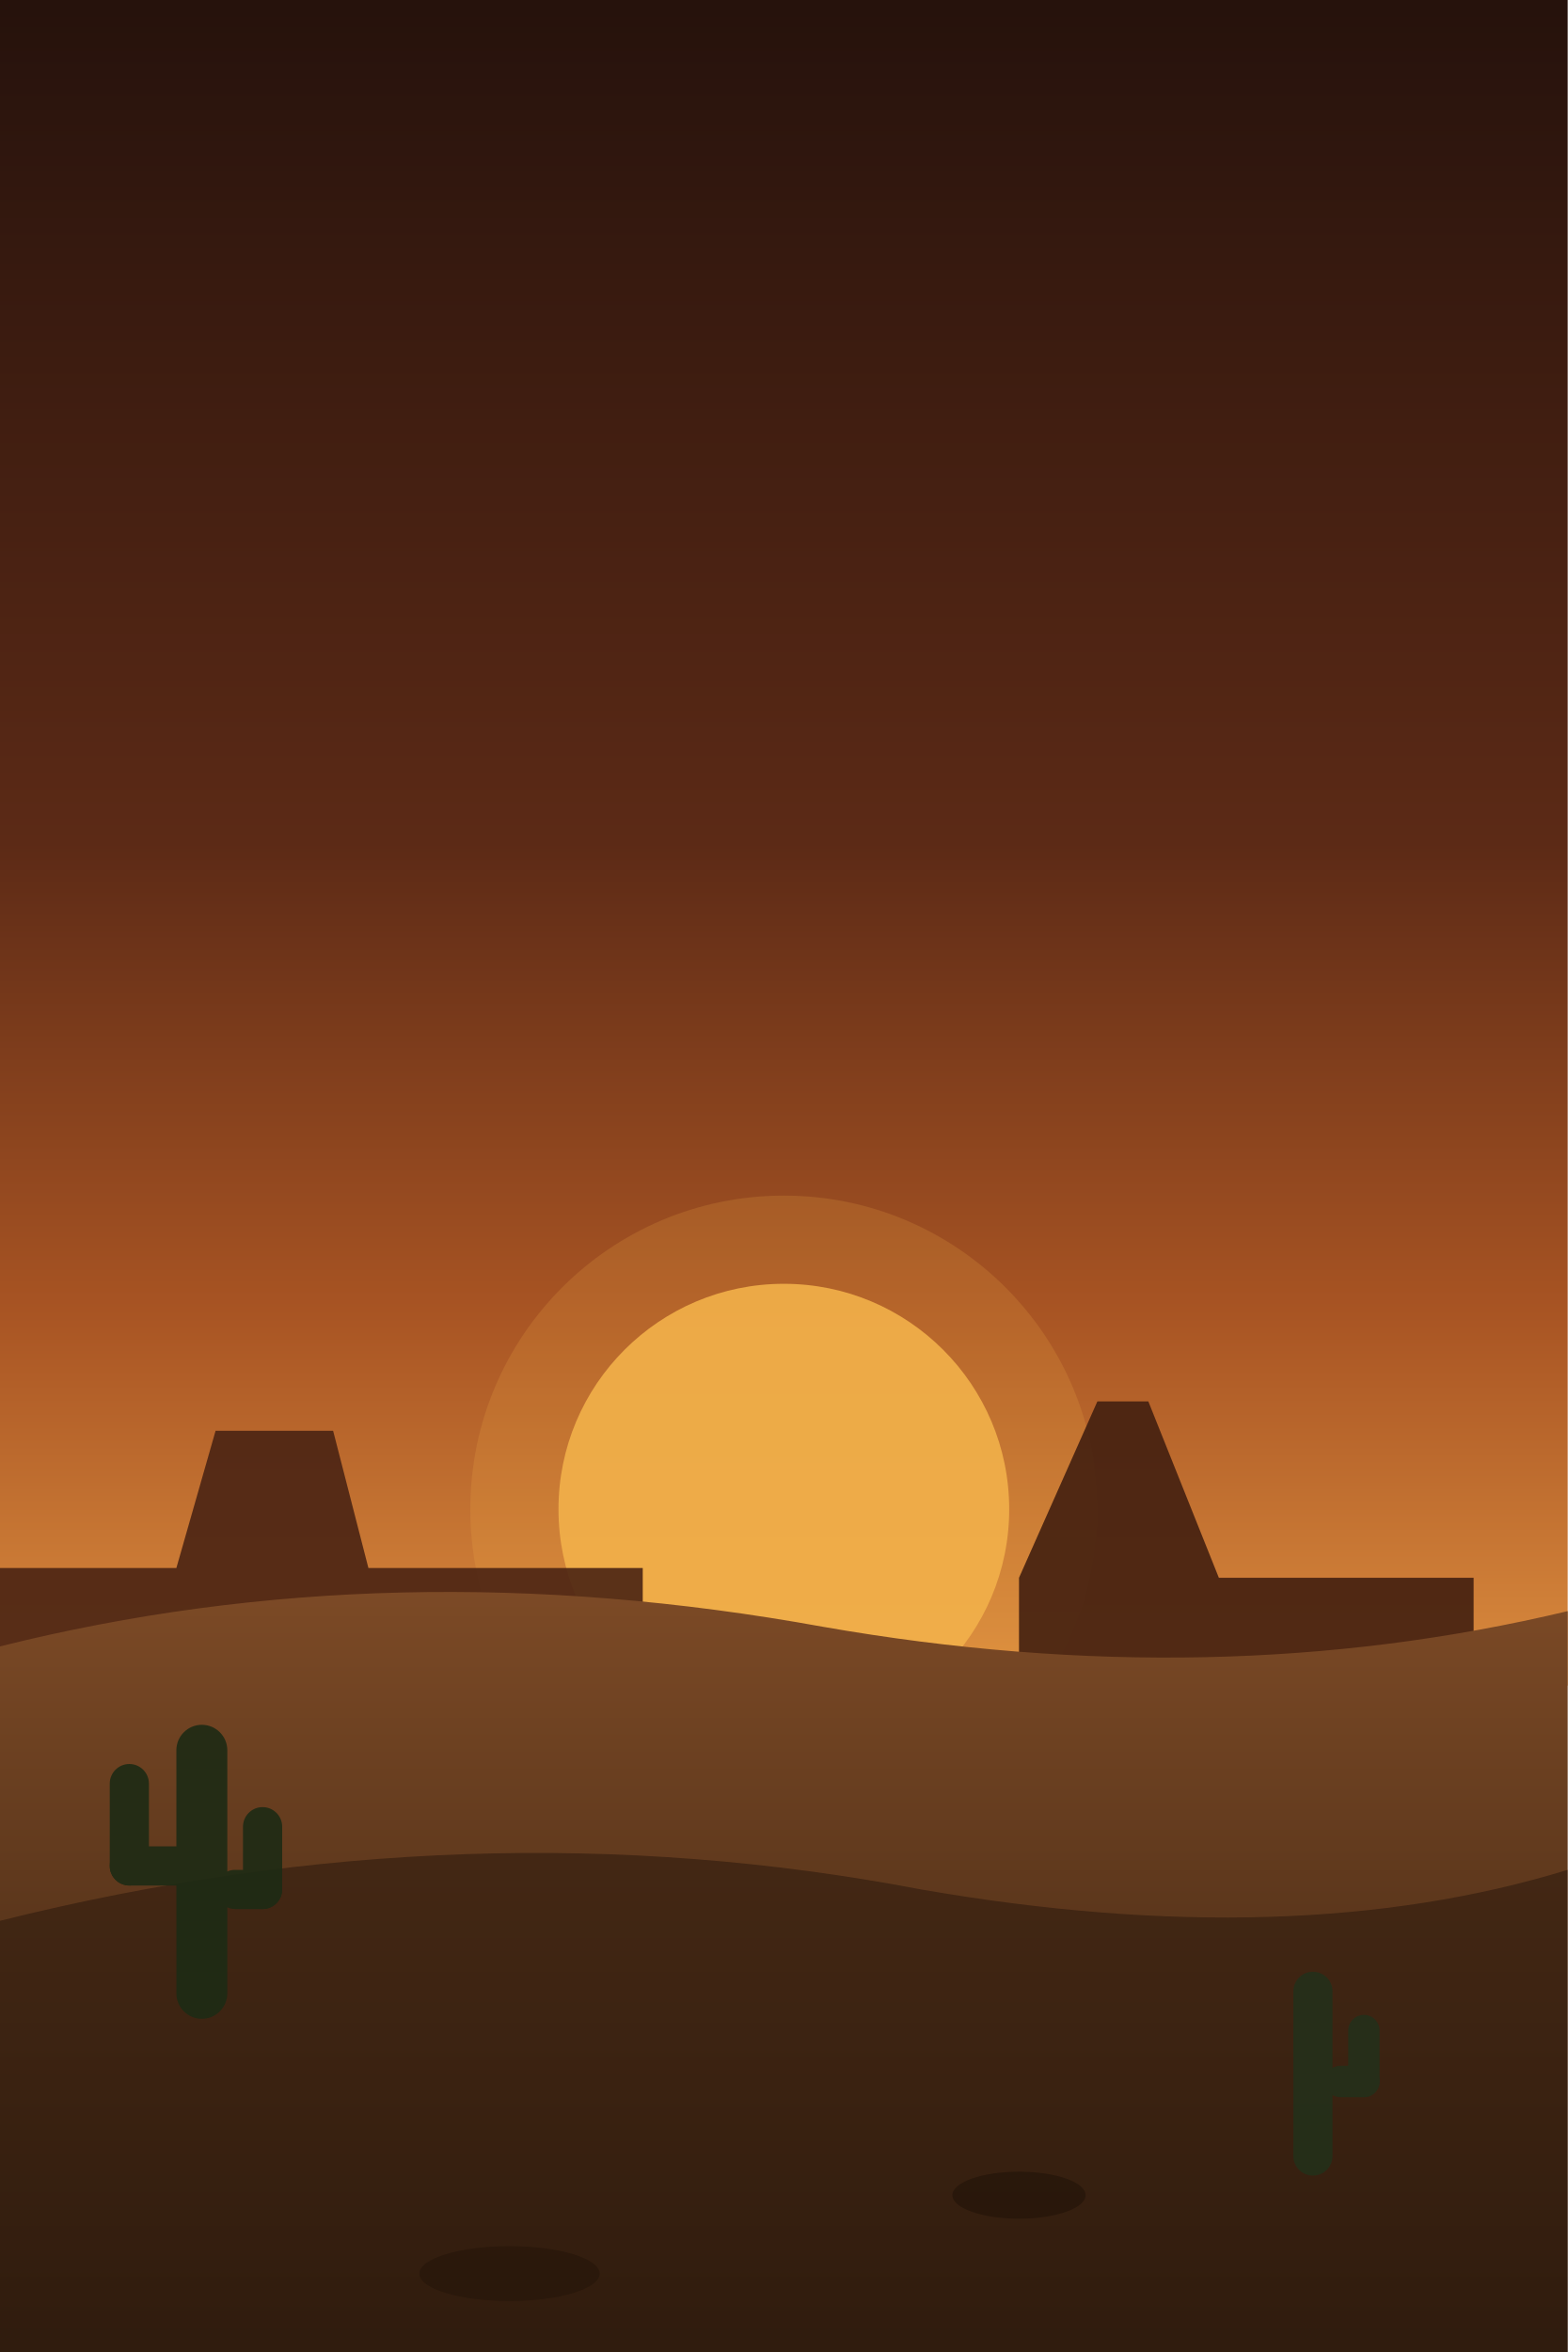
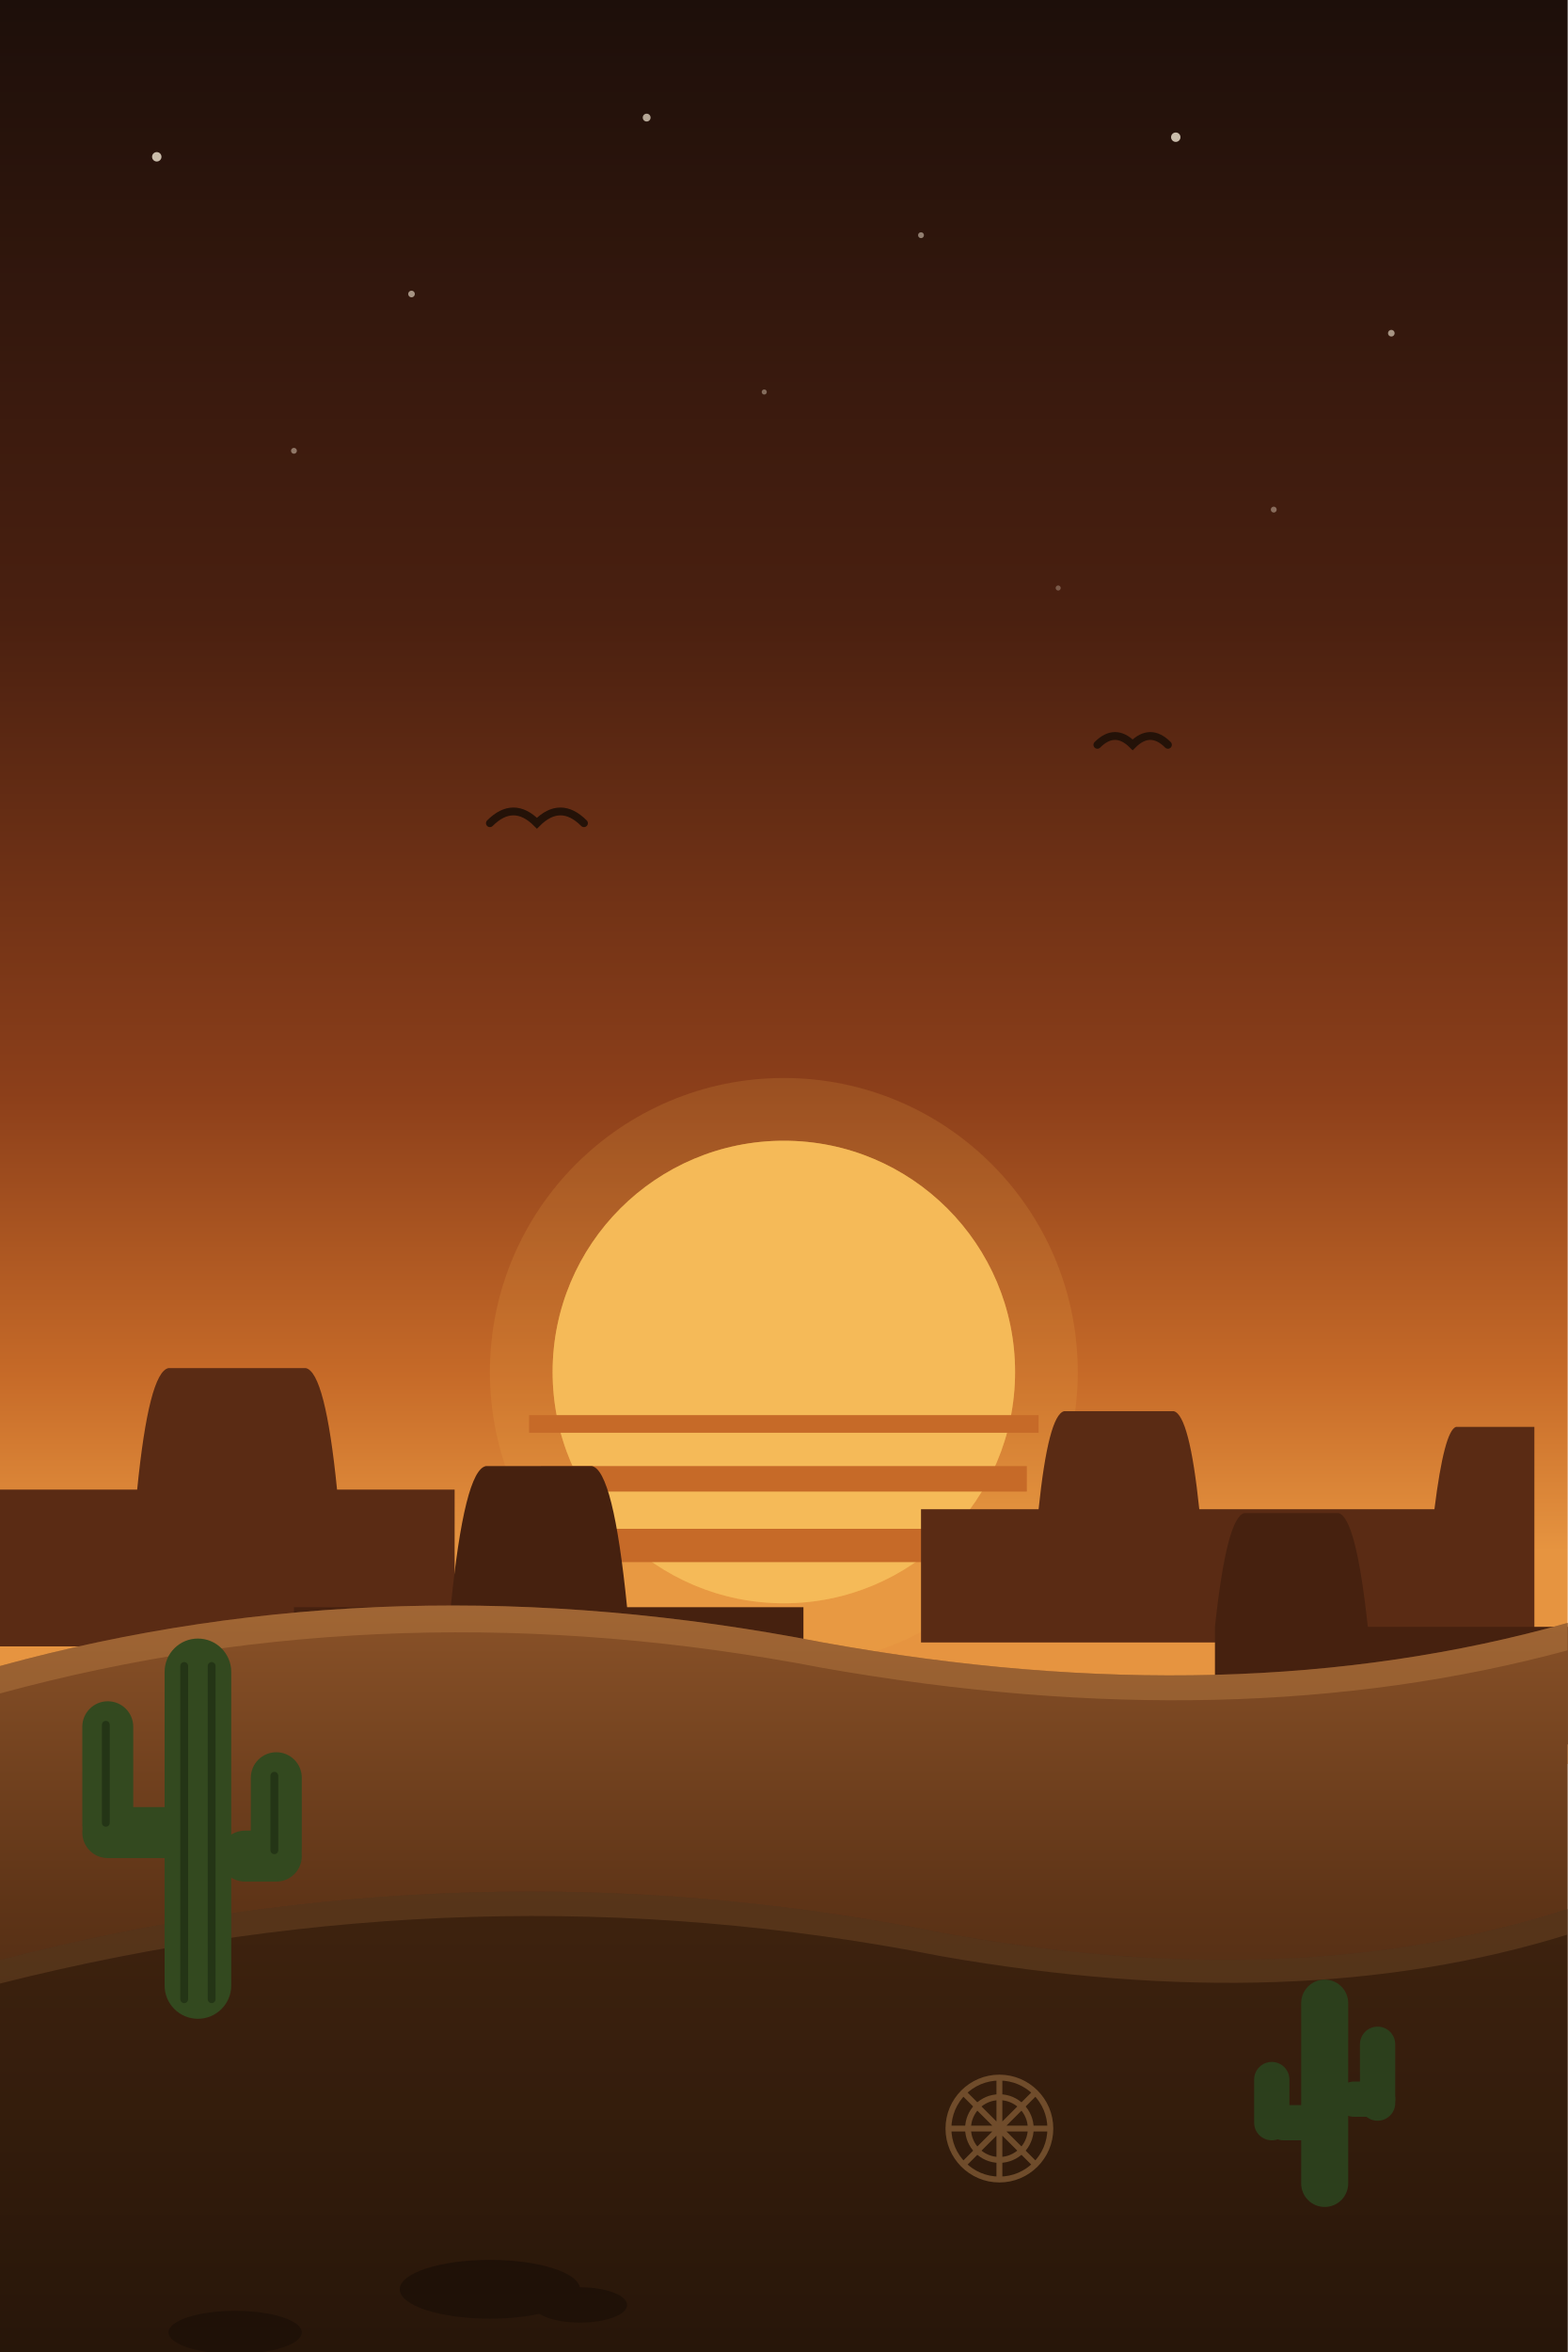
<svg xmlns="http://www.w3.org/2000/svg" viewBox="0 0 800 1200" preserveAspectRatio="xMidYMax slice">
  <defs>
    <linearGradient id="sky" x1="0" x2="0" y1="0" y2="1">
-       <stop offset="0" stop-color="#26120c" />
-       <stop offset="0.5" stop-color="#5c2a16" />
-       <stop offset="0.78" stop-color="#a85423" />
-       <stop offset="1" stop-color="#d98a3d" />
+       <stop offset="0" stop-color="#1d0f0a" />
+       <stop offset="0.35" stop-color="#4a2010" />
+       <stop offset="0.62" stop-color="#8c3f1a" />
+       <stop offset="0.78" stop-color="#c66a28" />
+       <stop offset="0.88" stop-color="#e69440" />
    </linearGradient>
    <linearGradient id="ground" x1="0" x2="0" y1="0" y2="1">
-       <stop offset="0" stop-color="#7c4a26" />
-       <stop offset="1" stop-color="#311d0e" />
+       <stop offset="0" stop-color="#8a5228" />
+       <stop offset="0.4" stop-color="#5e3417" />
+       <stop offset="1" stop-color="#2b180c" />
    </linearGradient>
  </defs>
-   <rect width="800" height="860" fill="url(#sky)" />
-   <circle cx="400" cy="770" r="115" fill="#f2b04a" opacity="0.9" />
-   <circle cx="400" cy="770" r="160" fill="#f2b04a" opacity="0.18" />
-   <path d="M0 800 h90 l20 -70 h60 l18 70 h140 v60 H0 z" fill="#4a2413" opacity="0.9" />
-   <path d="M520 805 l40 -90 h26 l36 90 h130 v55 H520 z" fill="#421f10" opacity="0.9" />
-   <path d="M0 840 q200 -50 420 -10 q200 35 380 -8 V1200 H0 z" fill="url(#ground)" />
-   <path d="M0 980 q240 -60 470 -16 q190 33 330 -10 V1200 H0 z" fill="#2e1a0d" opacity="0.6" />
-   <g fill="#1d2a14" opacity="0.9">
-     <rect x="90" y="880" width="26" height="150" rx="13" />
-     <rect x="56" y="900" width="20" height="62" rx="10" />
-     <rect x="56" y="942" width="44" height="20" rx="10" />
-     <rect x="124" y="922" width="20" height="52" rx="10" />
-     <rect x="110" y="954" width="34" height="20" rx="10" />
+   <rect width="800" height="900" fill="url(#sky)" />
+   <g fill="#f3e7d3">
+     <circle cx="80" cy="80" r="2.4" opacity="0.8" />
+     <circle cx="210" cy="150" r="1.7" opacity="0.6" />
+     <circle cx="330" cy="60" r="2" opacity="0.7" />
+     <circle cx="470" cy="120" r="1.5" opacity="0.5" />
+     <circle cx="600" cy="70" r="2.4" opacity="0.8" />
+     <circle cx="710" cy="170" r="1.7" opacity="0.6" />
+     <circle cx="150" cy="230" r="1.5" opacity="0.45" />
+     <circle cx="650" cy="260" r="1.5" opacity="0.4" />
+     <circle cx="390" cy="200" r="1.3" opacity="0.4" />
+     <circle cx="540" cy="300" r="1.3" opacity="0.3" />
  </g>
-   <g fill="#22301a" opacity="0.85">
-     <rect x="660" y="1006" width="20" height="104" rx="10" />
-     <rect x="688" y="1028" width="16" height="42" rx="8" />
-     <rect x="676" y="1054" width="28" height="16" rx="8" />
+   <g>
+     <circle cx="400" cy="700" r="150" fill="#f2b04a" opacity="0.16" />
+     <circle cx="400" cy="700" r="118" fill="#f2b04a" />
+     <circle cx="400" cy="700" r="118" fill="#f8c668" opacity="0.45" />
+     <g fill="#c66a28">
+       <rect x="270" y="722" width="260" height="9" />
+       <rect x="276" y="748" width="248" height="13" />
+       <rect x="290" y="780" width="220" height="17" />
+     </g>
  </g>
-   <ellipse cx="520" cy="1120" rx="34" ry="12" fill="#241408" opacity="0.7" />
-   <ellipse cx="260" cy="1160" rx="46" ry="14" fill="#241408" opacity="0.6" />
+   <g fill="none" stroke="#241208" stroke-width="4" stroke-linecap="round">
+     <path d="M250 420 q12 -12 24 0 q12 -12 24 0" />
+     <path d="M560 380 q9 -9 18 0 q9 -9 18 0" />
+   </g>
+   <g fill="#5a2b14">
+     <path d="M0 760 h70 q6 -60 16 -62 h70 q10 2 16 62 h60 v80 H0 z" />
+     <path d="M470 770 h60 q5 -48 13 -50 h56 q8 2 13 50 h120 q5 -40 11 -42 h40 v110 H470 z" />
+   </g>
+   <g fill="#46210f">
+     <path d="M150 820 h80 q7 -70 18 -72 h54 q11 2 18 72 h90 v60 H150 z" />
+     <path d="M620 830 q6 -56 15 -58 h48 q9 2 15 58 h102 v60 H620 z" />
+   </g>
+   <path d="M0 850 q200 -55 420 -12 q210 38 380 -10 V1200 H0 z" fill="url(#ground)" />
+   <path d="M0 850 q200 -55 420 -12 q210 38 380 -10 l0 14 q-170 46 -380 9 q-218 -42 -420 13 z" fill="#c98a4a" opacity="0.35" />
+   <path d="M0 1000 q240 -62 480 -14 q180 33 320 -12 V1200 H0 z" fill="#241408" opacity="0.55" />
+   <path d="M0 1000 q240 -62 480 -14 q180 33 320 -12 l0 13 q-138 43 -320 11 q-238 -47 -480 14 z" fill="#a06b3d" opacity="0.25" />
+   <g>
+     <g fill="#33491f">
+       <rect x="84" y="836" width="34" height="194" rx="17" />
+       <rect x="42" y="868" width="26" height="76" rx="13" />
+       <rect x="42" y="922" width="58" height="26" rx="13" />
+       <rect x="128" y="894" width="26" height="62" rx="13" />
+       <rect x="112" y="934" width="42" height="26" rx="13" />
+     </g>
+     <g stroke="#243516" stroke-width="4" stroke-linecap="round" fill="none">
+       <path d="M94 850 V1020" />
+       <path d="M108 850 V1020" />
+       <path d="M54 880 V930" />
+       <path d="M140 906 V944" />
+     </g>
+   </g>
+   <g fill="#2c3f1c">
+     <rect x="664" y="1010" width="24" height="116" rx="12" />
+     <rect x="694" y="1034" width="18" height="48" rx="9" />
+     <rect x="682" y="1062" width="30" height="18" rx="9" />
+     <rect x="640" y="1052" width="18" height="40" rx="9" />
+     <rect x="646" y="1074" width="30" height="18" rx="9" />
+   </g>
+   <g fill="none" stroke="#7a5530" stroke-width="3" opacity="0.85">
+     <circle cx="510" cy="1086" r="26" />
+     <circle cx="510" cy="1086" r="16" />
+     <path d="M492 1068 l36 36 M528 1068 l-36 36 M484 1086 h52 M510 1060 v52" />
+   </g>
+   <g fill="#1f1107">
+     <ellipse cx="250" cy="1168" rx="46" ry="15" />
+     <ellipse cx="296" cy="1176" rx="24" ry="9" />
+     <ellipse cx="120" cy="1190" rx="34" ry="11" />
+   </g>
</svg>
